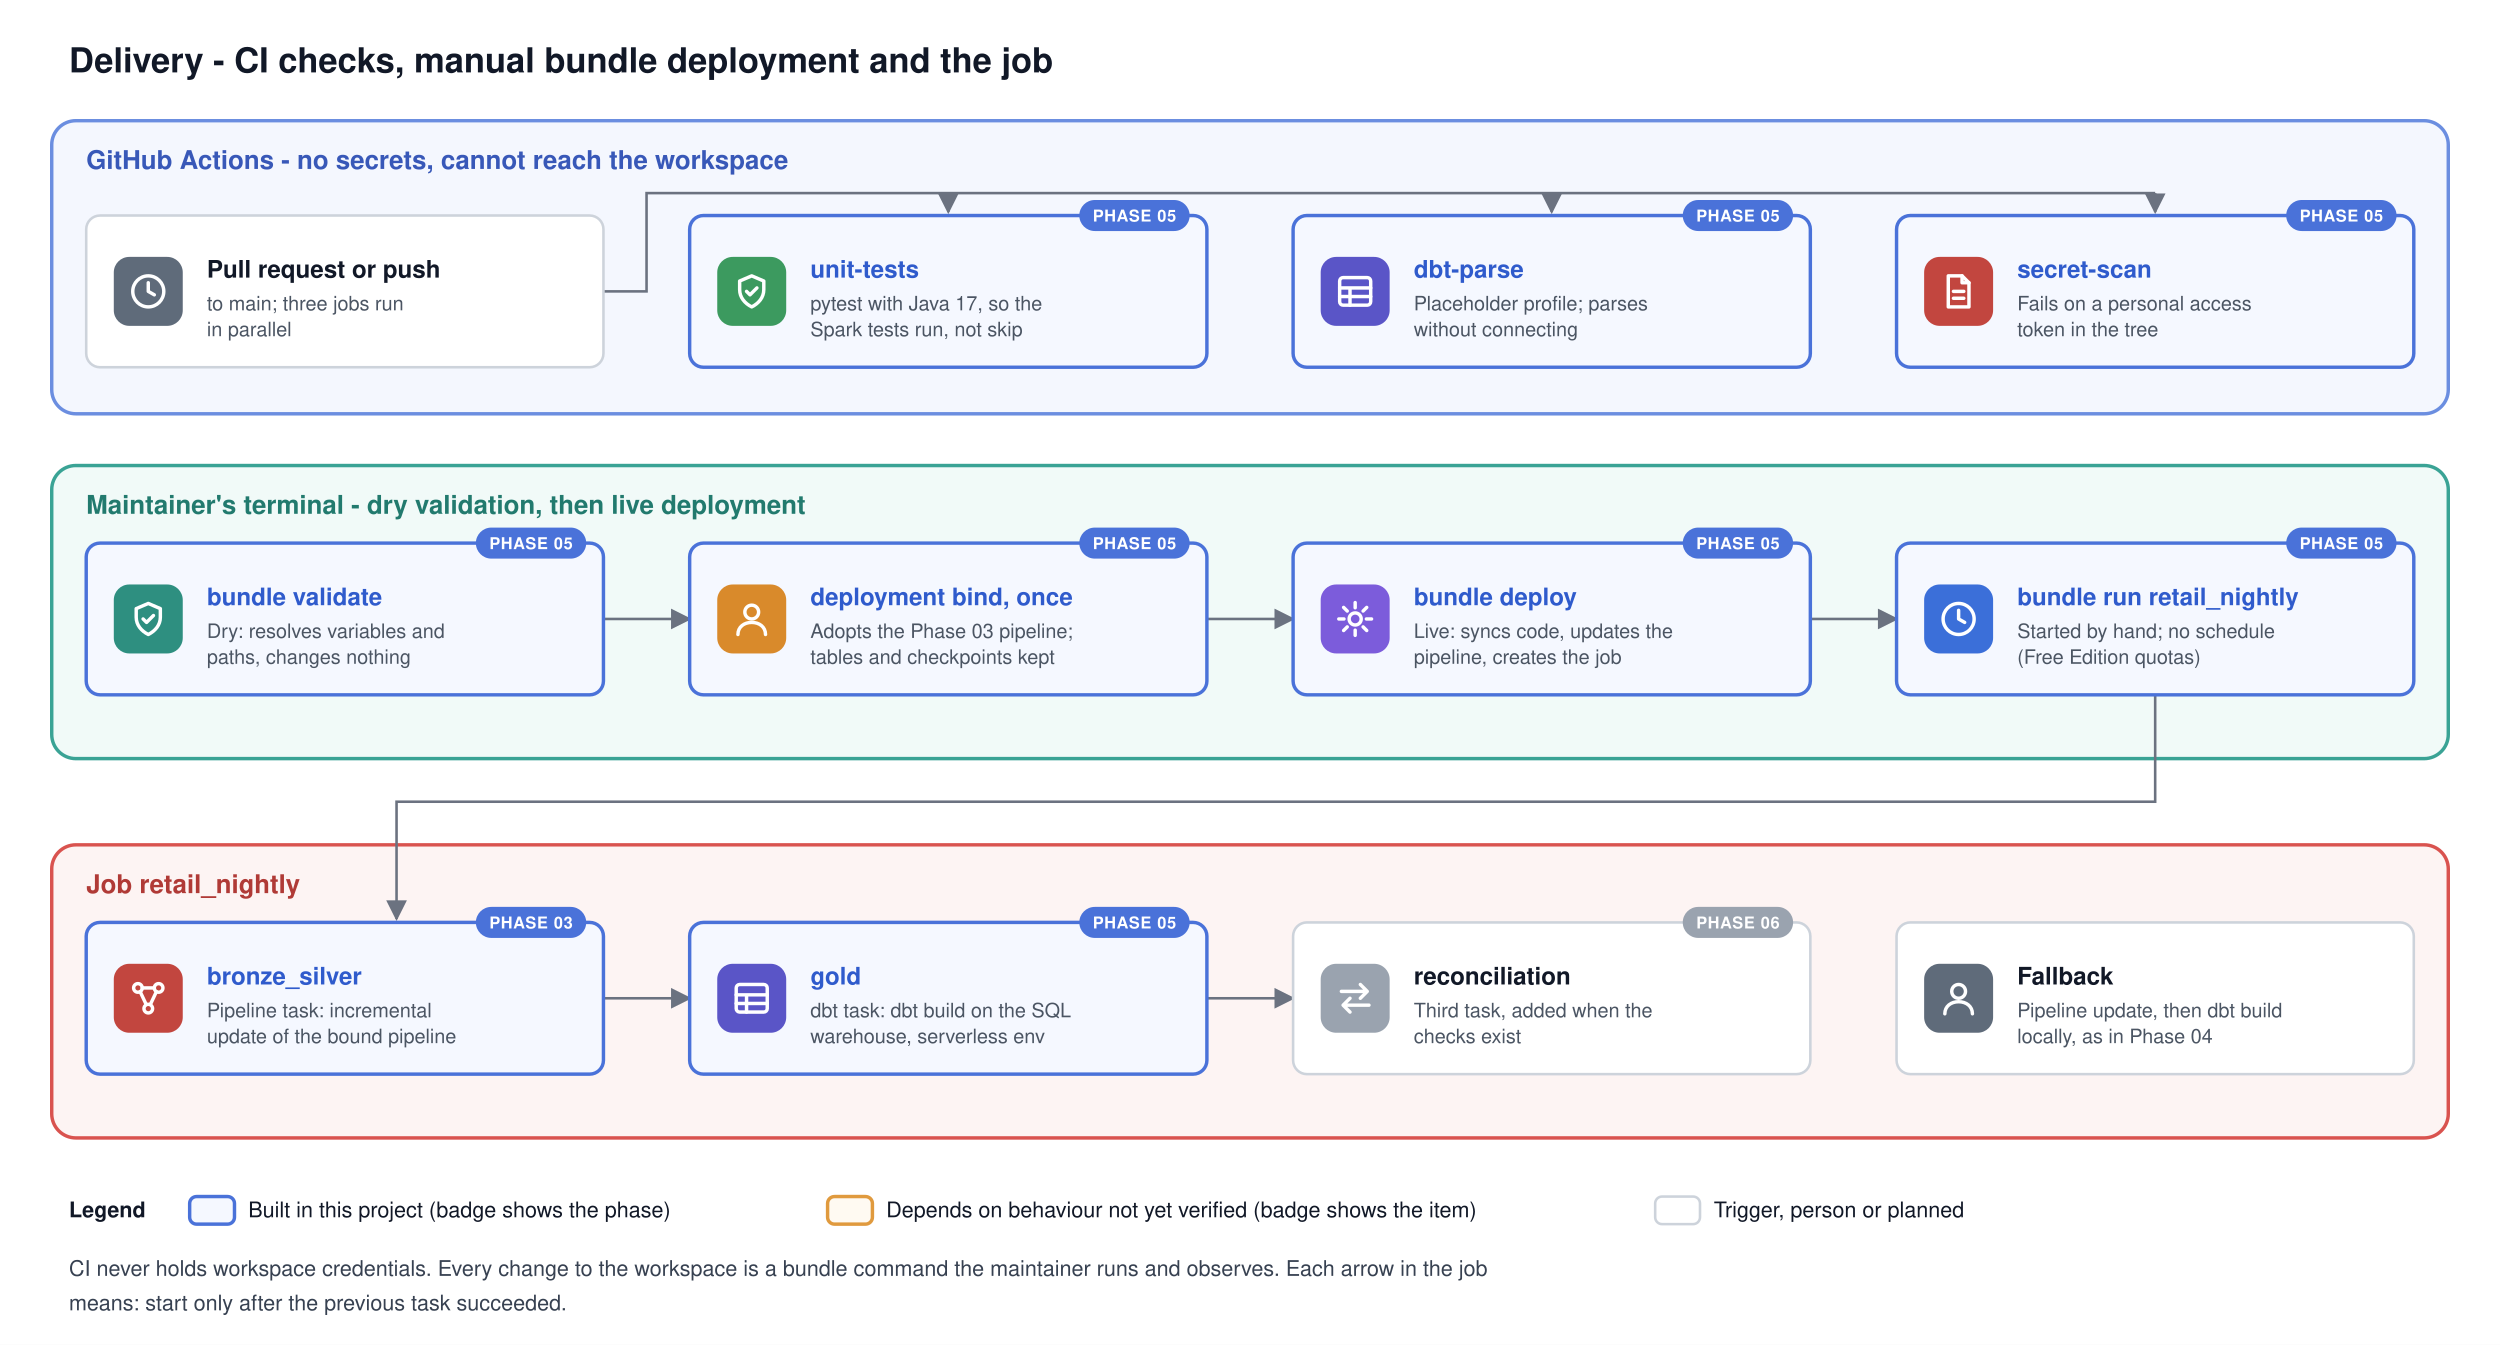
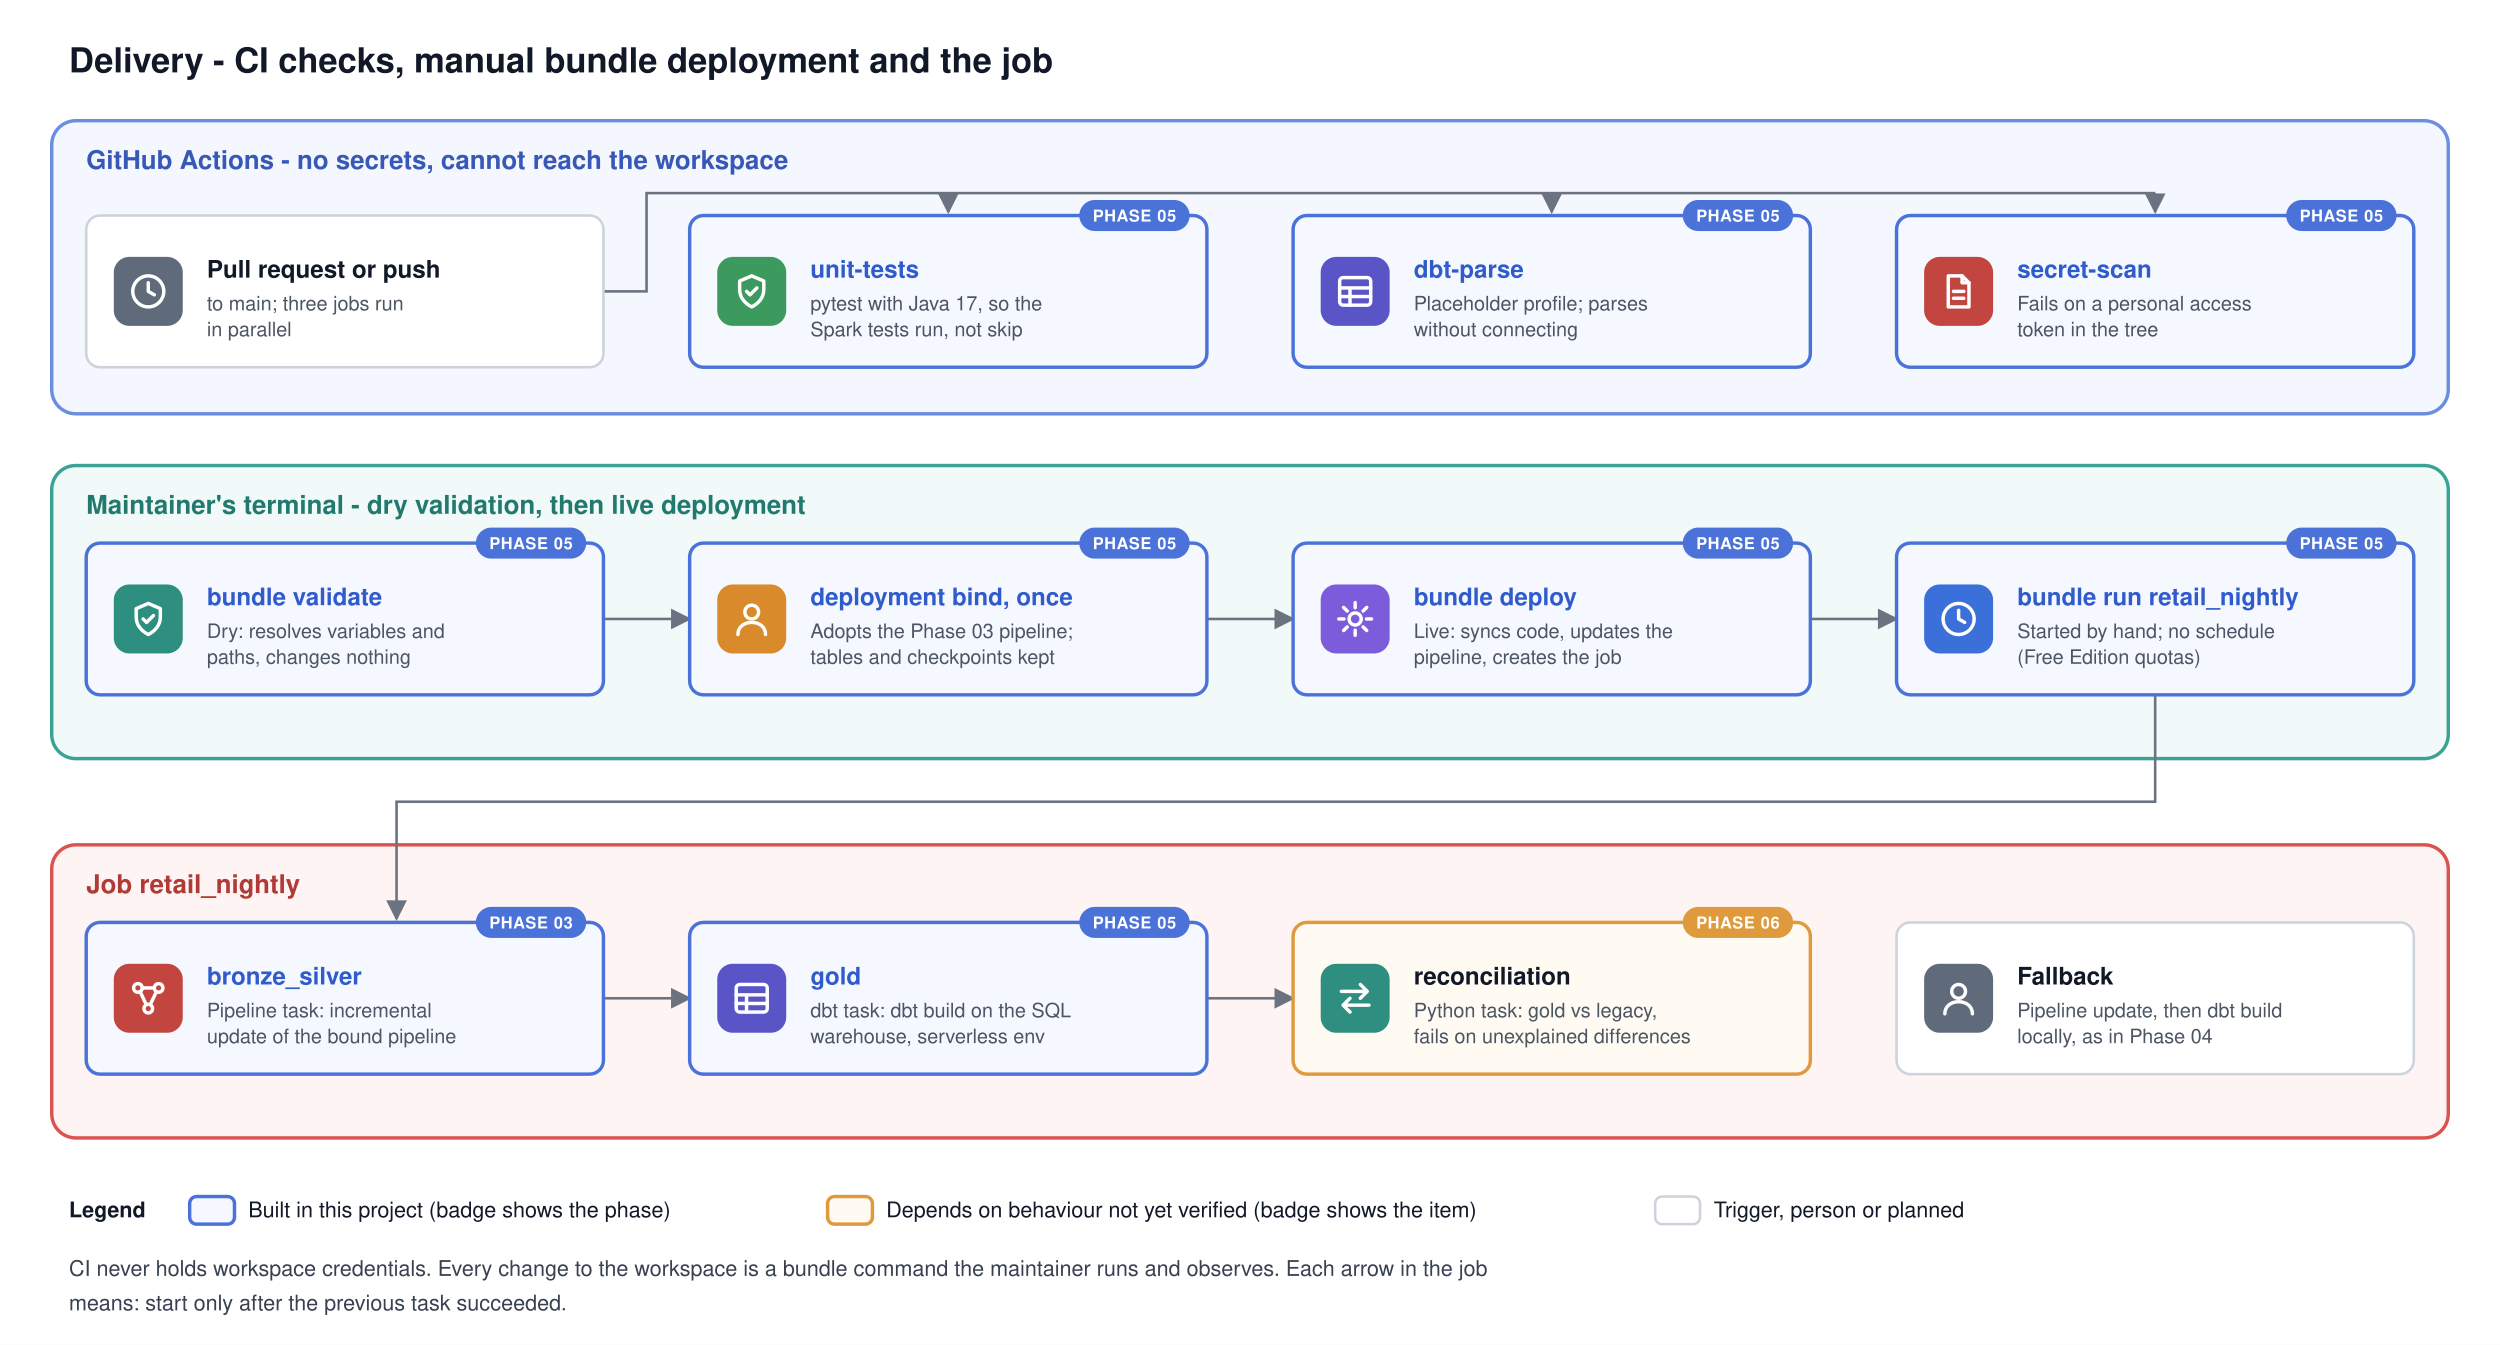
<svg xmlns="http://www.w3.org/2000/svg" xmlns:xlink="http://www.w3.org/1999/xlink" width="1450" height="780" viewBox="0 0 1450 780" font-family="-apple-system, BlinkMacSystemFont, 'Segoe UI', Helvetica, Arial, sans-serif">
  <defs>
    <style>
.title{font-size:20px;font-weight:700;fill:#111827}
.pt{font-size:15px;font-weight:700}
.box{fill:#ffffff;stroke:#cdd3db;stroke-width:1.5}
.built .box{fill:#f5f8ff;stroke:#4a72d9;stroke-width:2}
.verify .box{fill:#fffaf2;stroke:#e09a3e;stroke-width:2}
.ct{font-size:14px;font-weight:700;fill:#111827}
.built .ct{fill:#2f5bcc}
.cs{font-size:11.5px;fill:#4b5563}
.ic{fill:none;stroke:#ffffff;stroke-width:2;stroke-linecap:round;stroke-linejoin:round}
.b-built{fill:#4a72d9}
.b-verify{fill:#e09a3e}
.b-plan{fill:#9aa3af}
.bt{font-size:9.5px;font-weight:700;fill:#ffffff;letter-spacing:0.4px}
.edge{fill:none;stroke:#6b7280;stroke-width:1.5}
.lg{font-size:12.5px;fill:#111827}
.cap{font-size:12.5px;fill:#374151}
</style>
    <marker id="arrow" viewBox="0 0 10 10" refX="9" refY="5" markerWidth="8" markerHeight="8" orient="auto-start-reverse">
      <path d="M0,0 L10,5 L0,10 z" fill="#6b7280" />
    </marker>
    <symbol id="i-flow" viewBox="0 0 24 24">
      <circle cx="6" cy="6" r="2.5" />
      <circle cx="18" cy="6" r="2.5" />
      <circle cx="12" cy="18" r="2.5" />
      <path d="M8.5 6h7M7.3 8.2l3.5 7.4M16.7 8.2l-3.5 7.4" />
    </symbol>
    <symbol id="i-table" viewBox="0 0 24 24">
      <rect x="3" y="4" width="18" height="16" rx="2" />
      <path d="M3 10h18M3 15h18M9 10v10" />
    </symbol>
    <symbol id="i-check" viewBox="0 0 24 24">
      <path d="M12 3l7 3v5c0 4.5-3 8-7 10-4-2-7-5.5-7-10V6z" />
      <path d="M9 12l2 2 4-4" />
    </symbol>
    <symbol id="i-compare" viewBox="0 0 24 24">
      <path d="M4 8h15M15 4l4 4-4 4M20 16H5M9 12l-4 4 4 4" />
    </symbol>
    <symbol id="i-clock" viewBox="0 0 24 24">
      <circle cx="12" cy="12" r="9" />
      <path d="M12 7v5l3.5 2" />
    </symbol>
    <symbol id="i-doc" viewBox="0 0 24 24">
      <path d="M6 3h8l4 4v14H6z" />
      <path d="M14 3v4h4M9 12h6M9 16h6" />
    </symbol>
    <symbol id="i-user" viewBox="0 0 24 24">
      <circle cx="12" cy="8" r="4" />
      <path d="M4 21c0-4.4 3.6-7 8-7s8 2.6 8 7" />
    </symbol>
    <symbol id="i-gear" viewBox="0 0 24 24">
      <circle cx="12" cy="12" r="3.5" />
      <path d="M12 2.5v3M12 18.5v3M2.5 12h3M18.5 12h3M5.3 5.3l2.1 2.1M16.6 16.6l2.1 2.1M5.3 18.7l2.1-2.1M16.6 7.4l2.1-2.1" />
    </symbol>
  </defs>
  <rect width="1450" height="780" fill="#ffffff" />
  <text class="title" x="40" y="42">Delivery - CI checks, manual bundle deployment and the job</text>
  <rect x="30" y="70" width="1390" height="170" rx="14" fill="#f4f7fe" stroke="#6b8ee0" stroke-width="2" />
  <text class="pt" x="50" y="98" fill="#3858b8">GitHub Actions - no secrets, cannot reach the workspace</text>
  <rect x="30" y="270" width="1390" height="170" rx="14" fill="#f1faf8" stroke="#3aa395" stroke-width="2" />
  <text class="pt" x="50" y="298" fill="#227a6e">Maintainer's terminal - dry validation, then live deployment</text>
  <rect x="30" y="490" width="1390" height="170" rx="14" fill="#fdf4f3" stroke="#d9534f" stroke-width="2" />
  <text class="pt" x="50" y="518" fill="#b03a36">Job retail_nightly</text>
  <path class="edge" d="M350,169 H375 V112 H1250" />
  <path class="edge" d="M550,112 V123" marker-end="url(#arrow)" />
  <path class="edge" d="M900,112 V123" marker-end="url(#arrow)" />
  <path class="edge" d="M1250,112 V123" marker-end="url(#arrow)" />
  <path class="edge" d="M350,359 H400" marker-end="url(#arrow)" />
  <path class="edge" d="M700,359 H750" marker-end="url(#arrow)" />
  <path class="edge" d="M1050,359 H1100" marker-end="url(#arrow)" />
  <path class="edge" d="M1250,403 V465 H230 V533" marker-end="url(#arrow)" />
  <path class="edge" d="M350,579 H400" marker-end="url(#arrow)" />
  <path class="edge" d="M700,579 H750" marker-end="url(#arrow)" />
  <g transform="translate(50,125)">
    <rect class="box" width="300" height="88" rx="8" />
    <rect x="16" y="24" width="40" height="40" rx="9" fill="#5f6b7a" />
    <use xlink:href="#i-clock" class="ic" x="24" y="32" width="24" height="24" />
    <text class="ct" x="70" y="36">Pull request or push</text>
    <text class="cs" x="70" y="55">to main; three jobs run</text>
    <text class="cs" x="70" y="70">in parallel</text>
  </g>
  <g class="built" transform="translate(400,125)">
    <rect class="box" width="300" height="88" rx="8" />
    <rect x="16" y="24" width="40" height="40" rx="9" fill="#3c9a5f" />
    <use xlink:href="#i-check" class="ic" x="24" y="32" width="24" height="24" />
    <text class="ct" x="70" y="36">unit-tests</text>
    <text class="cs" x="70" y="55">pytest with Java 17, so the</text>
    <text class="cs" x="70" y="70">Spark tests run, not skip</text>
    <rect class="b-built" x="226" y="-9" width="64" height="18" rx="9" />
    <text class="bt" x="258" y="3.5" text-anchor="middle">PHASE 05</text>
  </g>
  <g class="built" transform="translate(750,125)">
    <rect class="box" width="300" height="88" rx="8" />
    <rect x="16" y="24" width="40" height="40" rx="9" fill="#5a55c7" />
    <use xlink:href="#i-table" class="ic" x="24" y="32" width="24" height="24" />
    <text class="ct" x="70" y="36">dbt-parse</text>
    <text class="cs" x="70" y="55">Placeholder profile; parses</text>
    <text class="cs" x="70" y="70">without connecting</text>
    <rect class="b-built" x="226" y="-9" width="64" height="18" rx="9" />
    <text class="bt" x="258" y="3.5" text-anchor="middle">PHASE 05</text>
  </g>
  <g class="built" transform="translate(1100,125)">
    <rect class="box" width="300" height="88" rx="8" />
    <rect x="16" y="24" width="40" height="40" rx="9" fill="#c2463f" />
    <use xlink:href="#i-doc" class="ic" x="24" y="32" width="24" height="24" />
    <text class="ct" x="70" y="36">secret-scan</text>
    <text class="cs" x="70" y="55">Fails on a personal access</text>
    <text class="cs" x="70" y="70">token in the tree</text>
    <rect class="b-built" x="226" y="-9" width="64" height="18" rx="9" />
    <text class="bt" x="258" y="3.5" text-anchor="middle">PHASE 05</text>
  </g>
  <g class="built" transform="translate(50,315)">
    <rect class="box" width="300" height="88" rx="8" />
    <rect x="16" y="24" width="40" height="40" rx="9" fill="#2e8f80" />
    <use xlink:href="#i-check" class="ic" x="24" y="32" width="24" height="24" />
    <text class="ct" x="70" y="36">bundle validate</text>
    <text class="cs" x="70" y="55">Dry: resolves variables and</text>
    <text class="cs" x="70" y="70">paths, changes nothing</text>
    <rect class="b-built" x="226" y="-9" width="64" height="18" rx="9" />
    <text class="bt" x="258" y="3.5" text-anchor="middle">PHASE 05</text>
  </g>
  <g class="built" transform="translate(400,315)">
    <rect class="box" width="300" height="88" rx="8" />
    <rect x="16" y="24" width="40" height="40" rx="9" fill="#d98a2b" />
    <use xlink:href="#i-user" class="ic" x="24" y="32" width="24" height="24" />
    <text class="ct" x="70" y="36">deployment bind, once</text>
    <text class="cs" x="70" y="55">Adopts the Phase 03 pipeline;</text>
    <text class="cs" x="70" y="70">tables and checkpoints kept</text>
    <rect class="b-built" x="226" y="-9" width="64" height="18" rx="9" />
    <text class="bt" x="258" y="3.5" text-anchor="middle">PHASE 05</text>
  </g>
  <g class="built" transform="translate(750,315)">
    <rect class="box" width="300" height="88" rx="8" />
    <rect x="16" y="24" width="40" height="40" rx="9" fill="#7c5cdb" />
    <use xlink:href="#i-gear" class="ic" x="24" y="32" width="24" height="24" />
    <text class="ct" x="70" y="36">bundle deploy</text>
    <text class="cs" x="70" y="55">Live: syncs code, updates the</text>
    <text class="cs" x="70" y="70">pipeline, creates the job</text>
    <rect class="b-built" x="226" y="-9" width="64" height="18" rx="9" />
    <text class="bt" x="258" y="3.5" text-anchor="middle">PHASE 05</text>
  </g>
  <g class="built" transform="translate(1100,315)">
    <rect class="box" width="300" height="88" rx="8" />
    <rect x="16" y="24" width="40" height="40" rx="9" fill="#3b6fd9" />
    <use xlink:href="#i-clock" class="ic" x="24" y="32" width="24" height="24" />
    <text class="ct" x="70" y="36">bundle run retail_nightly</text>
    <text class="cs" x="70" y="55">Started by hand; no schedule</text>
    <text class="cs" x="70" y="70">(Free Edition quotas)</text>
    <rect class="b-built" x="226" y="-9" width="64" height="18" rx="9" />
    <text class="bt" x="258" y="3.5" text-anchor="middle">PHASE 05</text>
  </g>
  <g class="built" transform="translate(50,535)">
    <rect class="box" width="300" height="88" rx="8" />
    <rect x="16" y="24" width="40" height="40" rx="9" fill="#c2463f" />
    <use xlink:href="#i-flow" class="ic" x="24" y="32" width="24" height="24" />
    <text class="ct" x="70" y="36">bronze_silver</text>
    <text class="cs" x="70" y="55">Pipeline task: incremental</text>
    <text class="cs" x="70" y="70">update of the bound pipeline</text>
    <rect class="b-built" x="226" y="-9" width="64" height="18" rx="9" />
    <text class="bt" x="258" y="3.5" text-anchor="middle">PHASE 03</text>
  </g>
  <g class="built" transform="translate(400,535)">
    <rect class="box" width="300" height="88" rx="8" />
    <rect x="16" y="24" width="40" height="40" rx="9" fill="#5a55c7" />
    <use xlink:href="#i-table" class="ic" x="24" y="32" width="24" height="24" />
    <text class="ct" x="70" y="36">gold</text>
    <text class="cs" x="70" y="55">dbt task: dbt build on the SQL</text>
    <text class="cs" x="70" y="70">warehouse, serverless env</text>
    <rect class="b-built" x="226" y="-9" width="64" height="18" rx="9" />
    <text class="bt" x="258" y="3.5" text-anchor="middle">PHASE 05</text>
  </g>
-   <g transform="translate(750,535)">
-     <rect class="box" width="300" height="88" rx="8" />
-     <rect x="16" y="24" width="40" height="40" rx="9" fill="#9aa3af" />
+   <g class="verify" transform="translate(750,535)">
+     <rect class="box" width="300" height="88" rx="8" />
+     <rect x="16" y="24" width="40" height="40" rx="9" fill="#2e8f80" />
    <use xlink:href="#i-compare" class="ic" x="24" y="32" width="24" height="24" />
    <text class="ct" x="70" y="36">reconciliation</text>
-     <text class="cs" x="70" y="55">Third task, added when the</text>
-     <text class="cs" x="70" y="70">checks exist</text>
-     <rect class="b-plan" x="226" y="-9" width="64" height="18" rx="9" />
+     <text class="cs" x="70" y="55">Python task: gold vs legacy,</text>
+     <text class="cs" x="70" y="70">fails on unexplained differences</text>
+     <rect class="b-verify" x="226" y="-9" width="64" height="18" rx="9" />
    <text class="bt" x="258" y="3.5" text-anchor="middle">PHASE 06</text>
  </g>
  <g transform="translate(1100,535)">
    <rect class="box" width="300" height="88" rx="8" />
    <rect x="16" y="24" width="40" height="40" rx="9" fill="#5f6b7a" />
    <use xlink:href="#i-user" class="ic" x="24" y="32" width="24" height="24" />
    <text class="ct" x="70" y="36">Fallback</text>
    <text class="cs" x="70" y="55">Pipeline update, then dbt build</text>
    <text class="cs" x="70" y="70">locally, as in Phase 04</text>
  </g>
  <text class="lg" x="40" y="706" font-weight="700">Legend</text>
  <rect x="110" y="694" width="26" height="16" rx="4" fill="#f5f8ff" stroke="#4a72d9" stroke-width="2" />
  <text class="lg" x="144" y="706">Built in this project (badge shows the phase)</text>
  <rect x="480" y="694" width="26" height="16" rx="4" fill="#fffaf2" stroke="#e09a3e" stroke-width="2" />
  <text class="lg" x="514" y="706">Depends on behaviour not yet verified (badge shows the item)</text>
  <rect x="960" y="694" width="26" height="16" rx="4" fill="#ffffff" stroke="#cdd3db" stroke-width="1.5" />
  <text class="lg" x="994" y="706">Trigger, person or planned</text>
  <text class="cap" x="40" y="740">CI never holds workspace credentials. Every change to the workspace is a bundle command the maintainer runs and observes. Each arrow in the job</text>
  <text class="cap" x="40" y="760">means: start only after the previous task succeeded.</text>
</svg>
